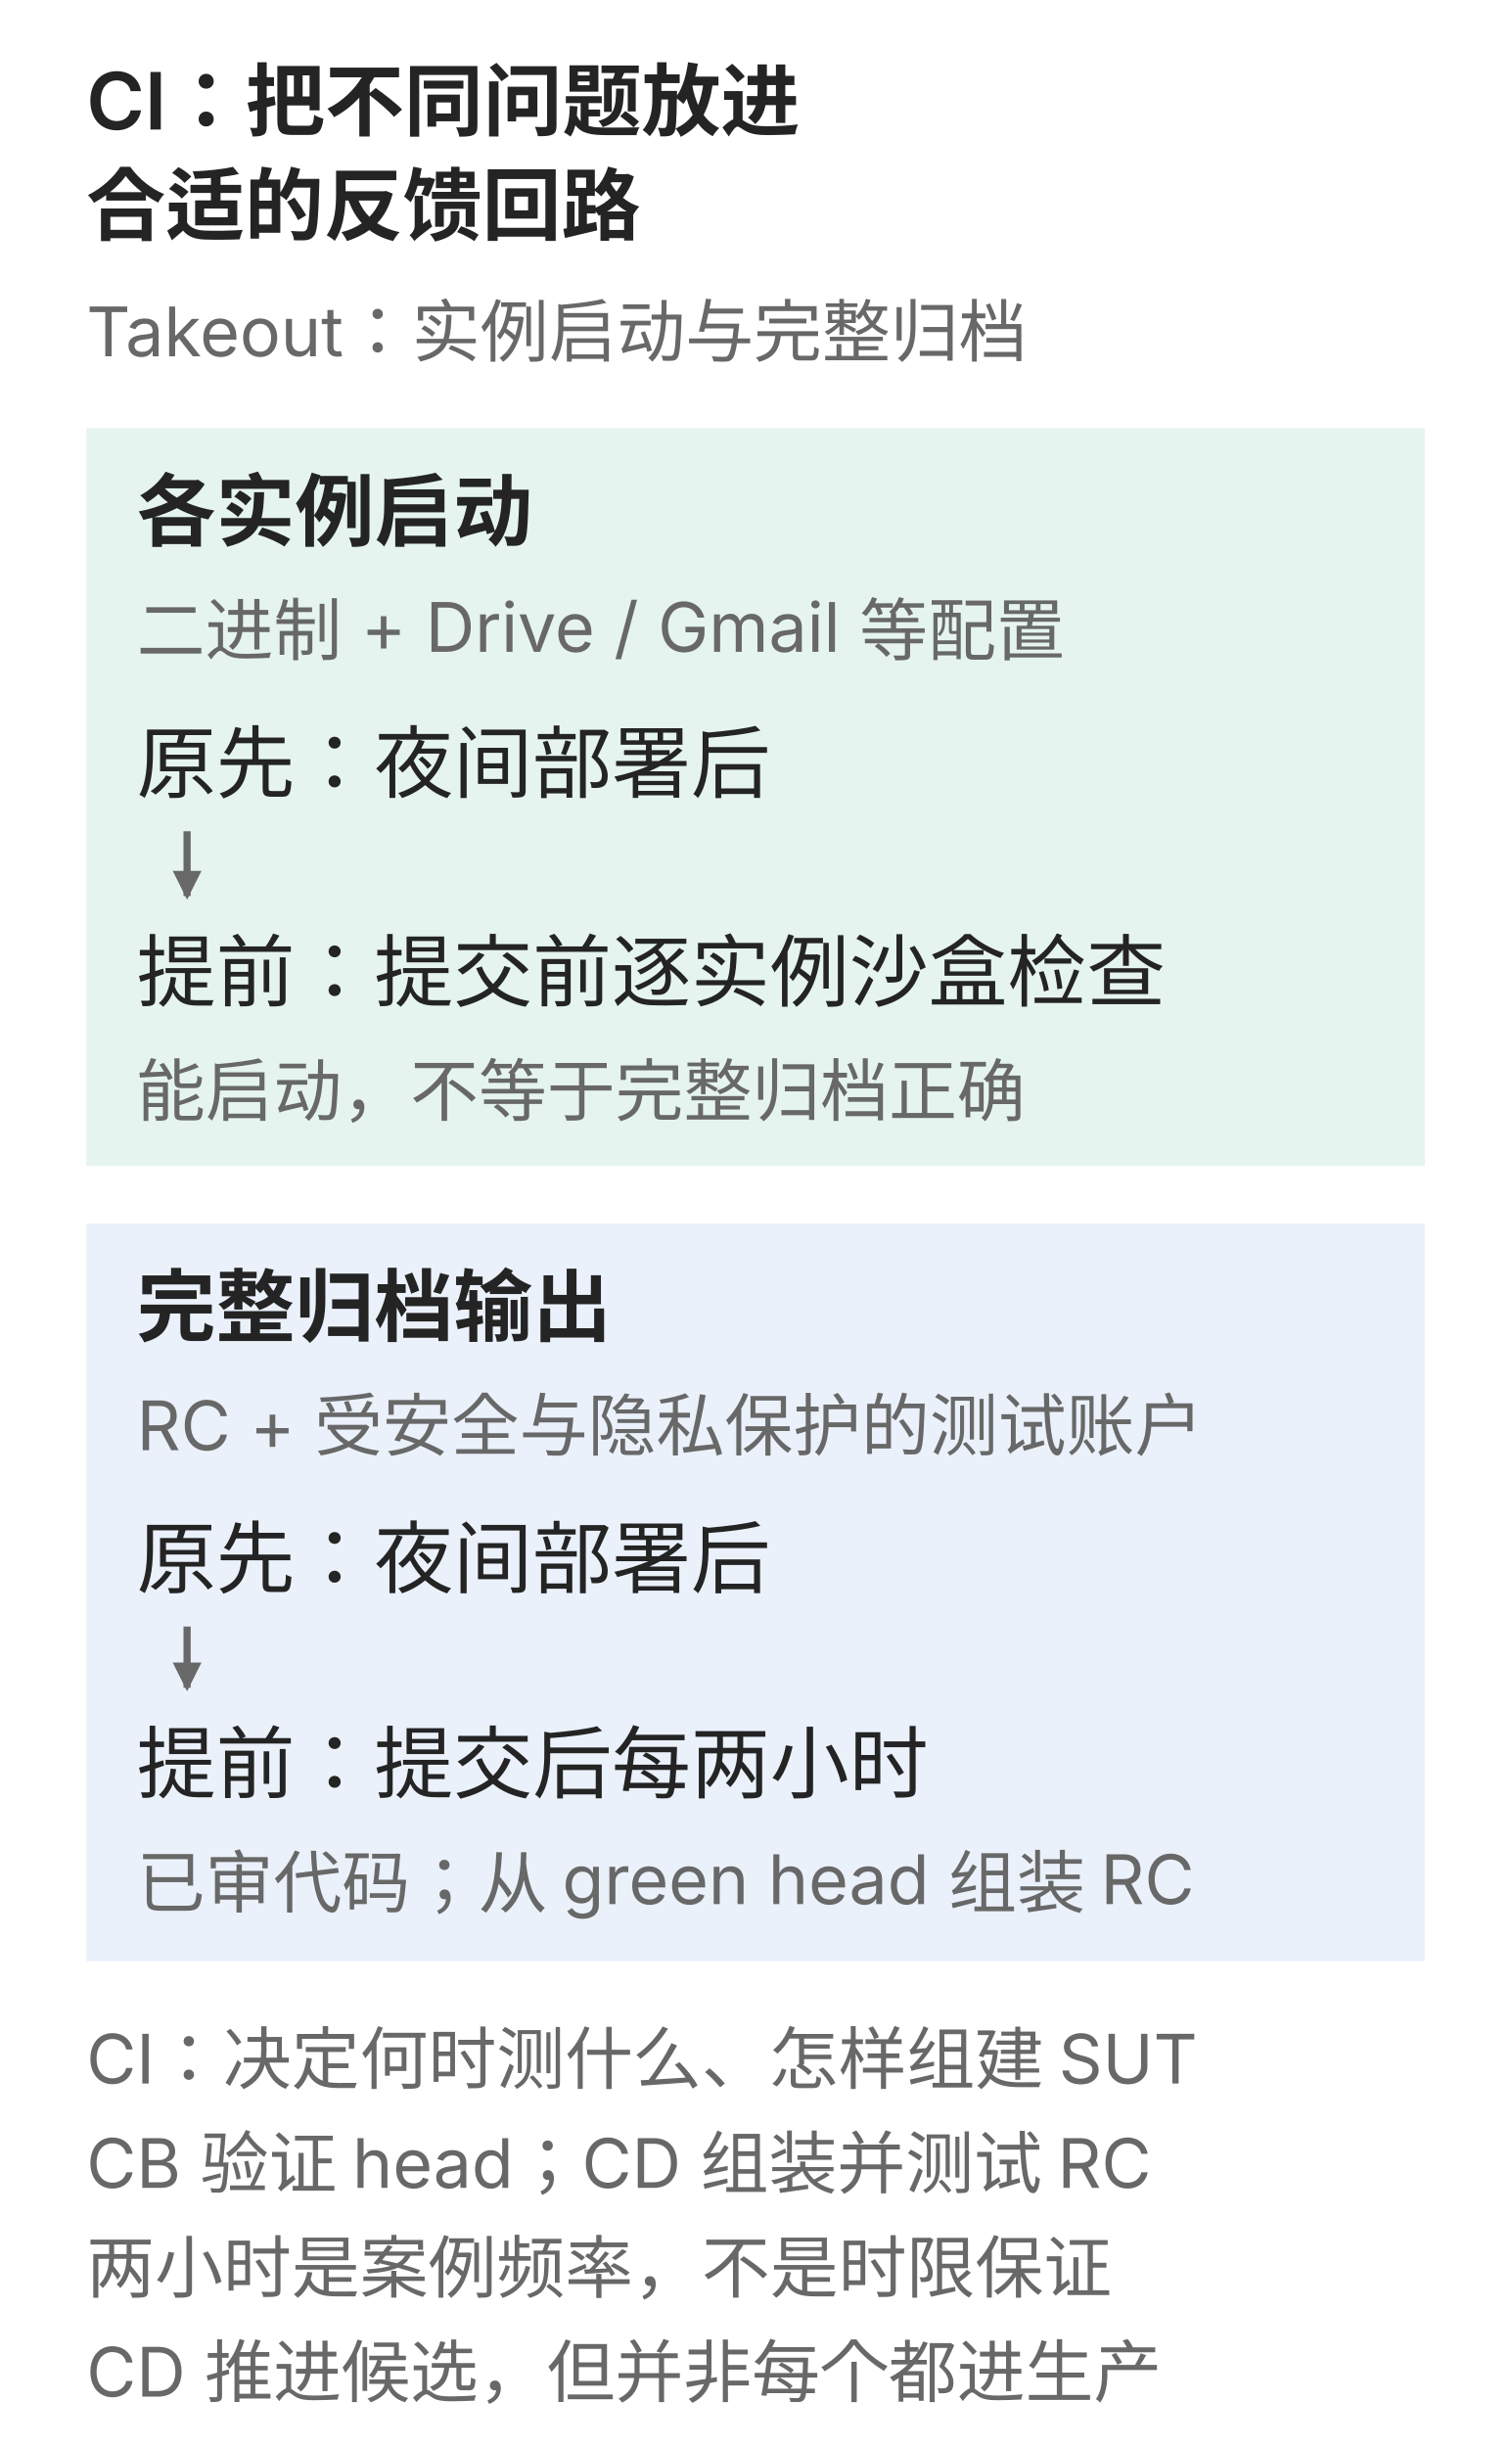
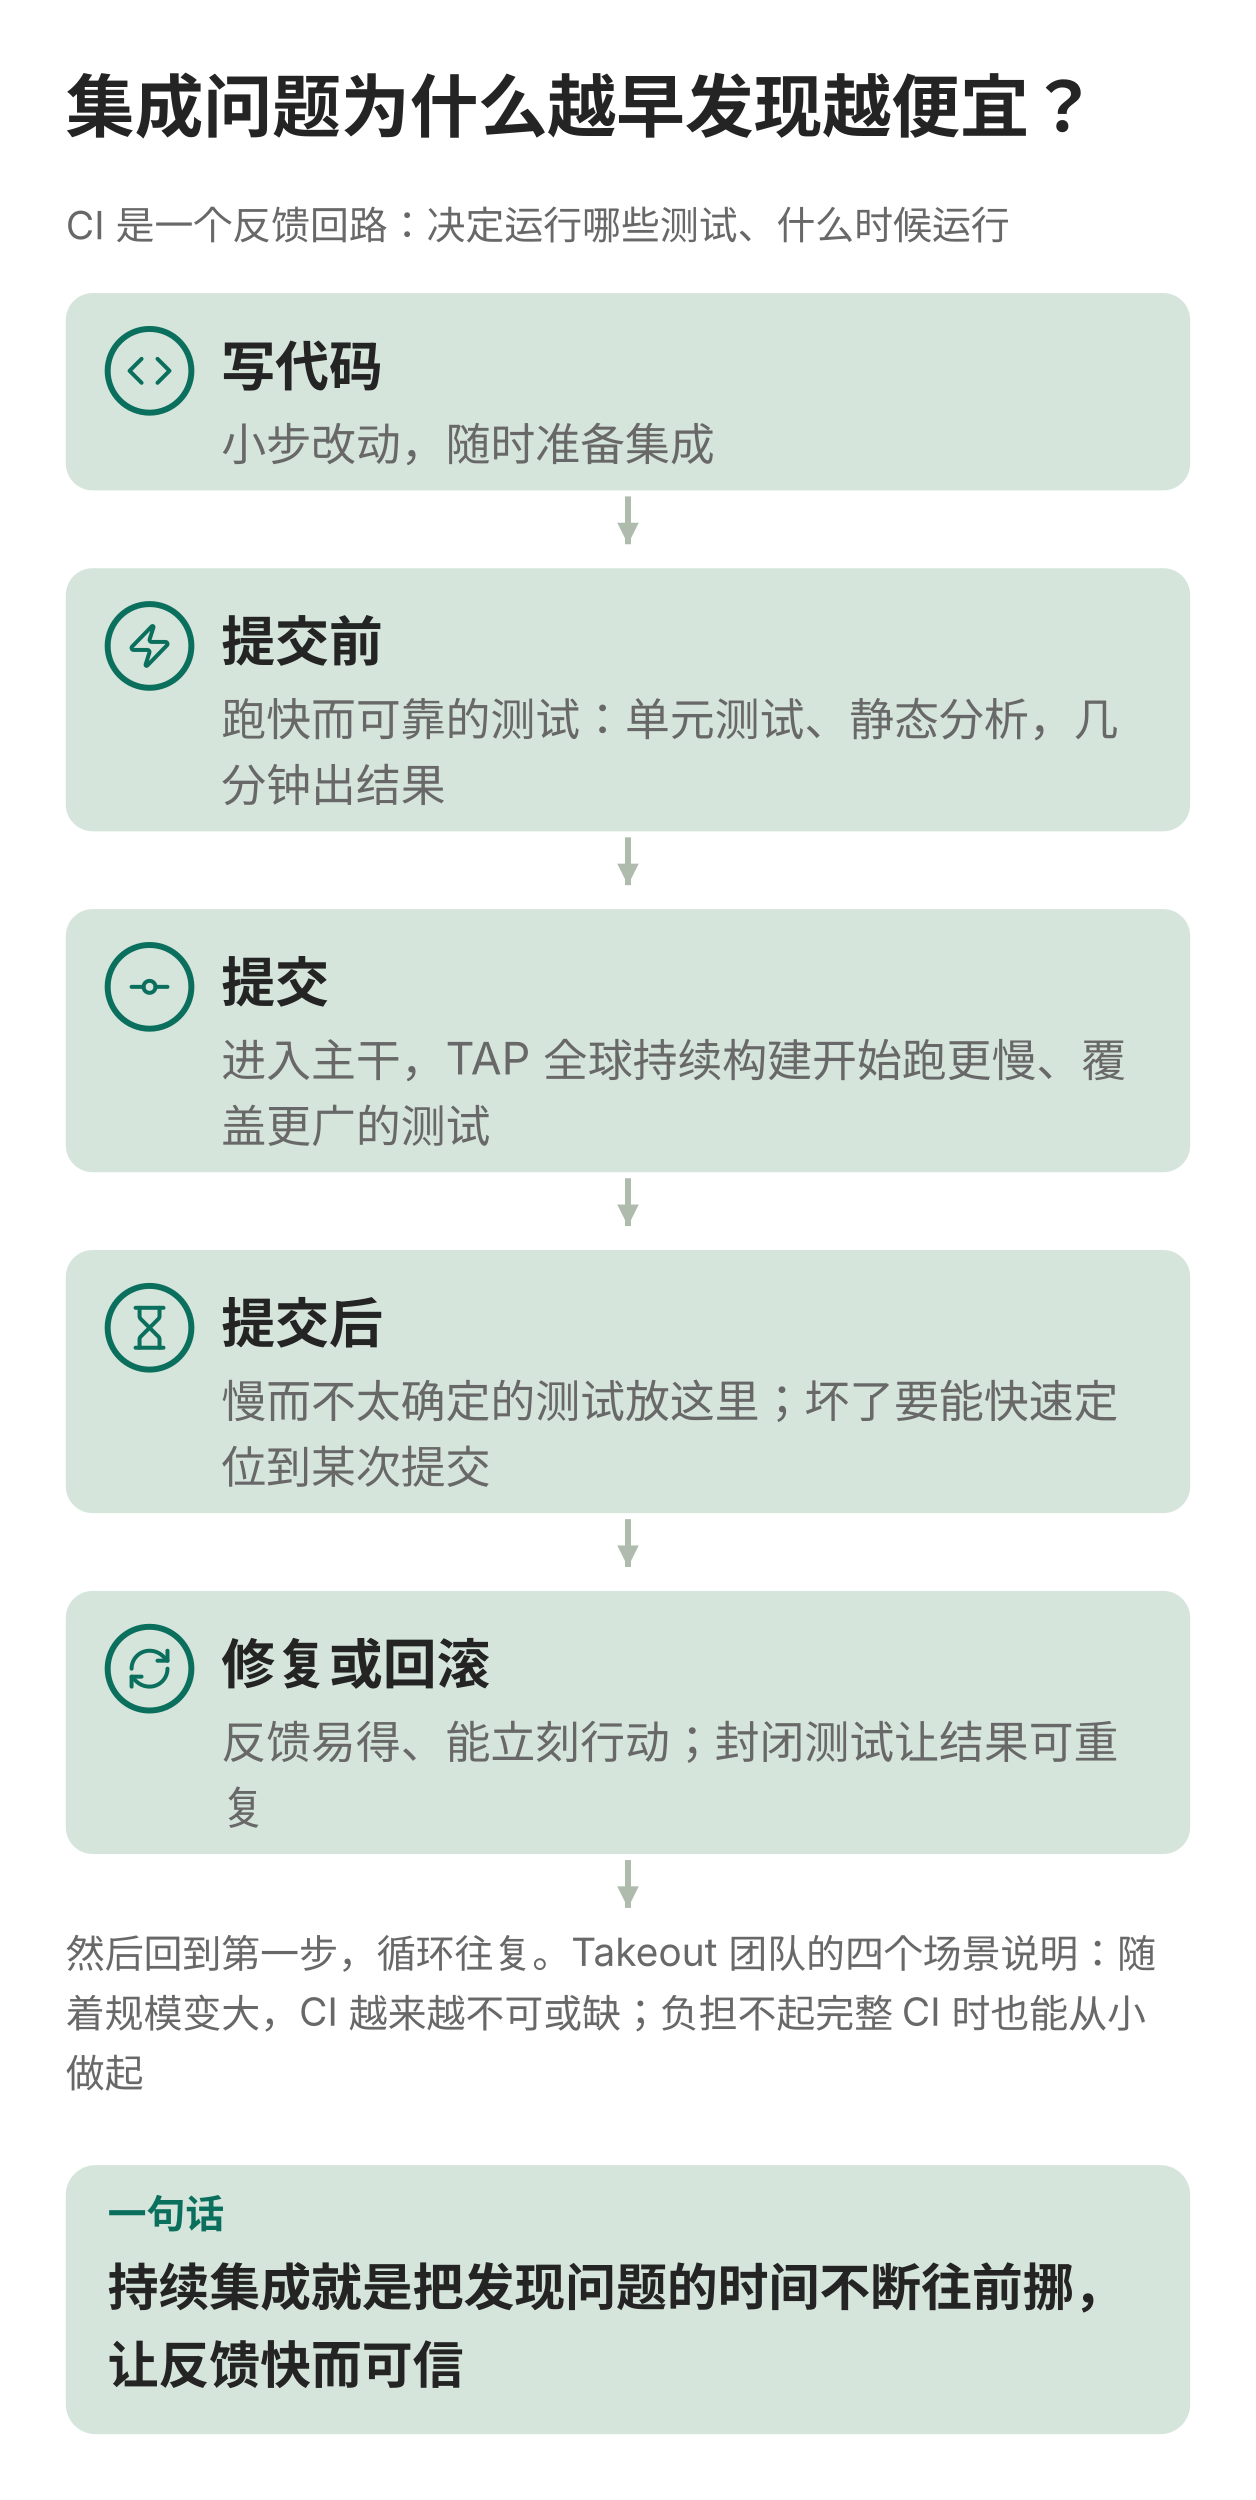
- <svg xmlns="http://www.w3.org/2000/svg" id="ch23m-root" class="chapter-svg cg-ch23" width="420" height="680" viewBox="0 0 420 680" role="img" aria-labelledby="ch23m-title ch23m-desc">
+ <svg xmlns="http://www.w3.org/2000/svg" width="420" height="836" viewBox="0 0 420 836" class="chapter-svg cg-ch23" data-layout="mobile" role="img" aria-labelledby="ch23m-title ch23m-desc">
  <style>
-   .cg-ch23#ch23m-root text {font-family:-apple-system,BlinkMacSystemFont,'Segoe UI','PingFang SC','Microsoft YaHei',sans-serif;font-size:22px;font-weight:400;letter-spacing:0;fill:var(--diagram-ink,#242424)}
-   .cg-ch23#ch23m-root .small {font-size:19px;fill:var(--diagram-muted,#686868)}
-   .cg-ch23#ch23m-root .strong {font-weight:600}
-   .cg-ch23#ch23m-root .good {fill:var(--diagram-primary,#087f6d)}
-   .cg-ch23#ch23m-root .bad {fill:var(--diagram-danger,#b54750)}
-   .cg-ch23#ch23m-root .pending {fill:var(--diagram-warm,#a56a1f)}
+     .cg-ch23[data-layout="mobile"] text {font-family:-apple-system,BlinkMacSystemFont,'Segoe UI','PingFang SC','Microsoft YaHei',sans-serif;fill:var(--diagram-ink,#242424)}
+     .cg-ch23[data-layout="mobile"] .headline {font-size:30px;font-weight:600}
+     .cg-ch23[data-layout="mobile"] .headline-m {font-size:23px;font-weight:600}
+     .cg-ch23[data-layout="mobile"] .story-headline {font-size:26px;font-weight:600}
+     .cg-ch23[data-layout="mobile"] .story-headline-m {font-size:21px;font-weight:600}
+     .cg-ch23[data-layout="mobile"] .h22 {font-size:22px;font-weight:600}
+     .cg-ch23[data-layout="mobile"] .h20 {font-size:20px;font-weight:600}
+     .cg-ch23[data-layout="mobile"] .h19 {font-size:19px;font-weight:600}
+     .cg-ch23[data-layout="mobile"] .h18 {font-size:18px;font-weight:600}
+     .cg-ch23[data-layout="mobile"] .h16 {font-size:16px;font-weight:600}
+     .cg-ch23[data-layout="mobile"] .t15 {font-size:15px}
+     .cg-ch23[data-layout="mobile"] .t14 {font-size:14px}
+     .cg-ch23[data-layout="mobile"] .c15 {font-size:15px;fill:var(--diagram-muted,#686868)}
+     .cg-ch23[data-layout="mobile"] .c14 {font-size:14px;fill:var(--diagram-muted,#686868)}
+     .cg-ch23[data-layout="mobile"] .c13 {font-size:13px;fill:var(--diagram-muted,#686868)}
+     .cg-ch23[data-layout="mobile"] .tag {font-size:13px;font-weight:600;fill:var(--diagram-primary,#0b6f5d)}
+     .cg-ch23[data-layout="mobile"] .act {font-size:12px;font-weight:600;letter-spacing:1px}
+     .cg-ch23[data-layout="mobile"] .answer {font-size:21px;font-weight:600}
+     .cg-ch23[data-layout="mobile"] .answer-m {font-size:17px;font-weight:600}
+     .cg-ch23[data-layout="mobile"] .emph {font-size:20px;font-weight:600}
+     .cg-ch23[data-layout="mobile"] .emph-m {font-size:18px;font-weight:600}
  </style>
+   <rect x="0" y="0" width="420" height="836" fill="var(--diagram-bg,#fff)" />
  <defs>
-     <marker id="ch23m-arrow" viewBox="0 0 8 8" refX="7" refY="4" markerWidth="8" markerHeight="8" markerUnits="userSpaceOnUse" orient="auto">
-       <path d="M0 0L8 4L0 8Z" fill="var(--diagram-muted,#686868)" />
+     <marker id="ch23m-arrow" viewBox="0 0 10 10" refX="9" refY="5" markerWidth="9" markerHeight="9" orient="auto" markerUnits="userSpaceOnUse">
+       <path d="M1 1L9 5L1 9Z" fill="var(--diagram-line,#aebbad)" />
    </marker>
  </defs>
-   <rect x="0" y="0" width="420" height="680" fill="var(--diagram-bg,#fff)" />
-   <text x="24" y="36" class="strong" data-box="16,8,388,664">CI：把不同问题放进</text>
-   <text x="24" y="65" class="strong" data-box="16,8,388,664">合适的反馈回路</text>
-   <text x="24" y="99" class="small" data-box="16,8,388,664">Takeout：实例启动与完整归档</text>
-   <rect x="24" y="119" width="372" height="205" fill="var(--diagram-primary-soft,#e5f4ee)" />
-   <text x="38" y="150" class="strong" data-box="24,119,372,205">各实例启动</text>
-   <text x="38" y="182" class="small" data-box="24,119,372,205">二进制 + Drive / Gmail 等配置</text>
-   <text x="38" y="220" class="" data-box="24,119,372,205">原先：夜间部署后</text>
-   <path d="M52 231L52 249" fill="none" stroke="var(--diagram-muted,#686868)" stroke-width="2" data-connector="true" marker-end="url(#ch23m-arrow)" />
-   <text x="38" y="278" class="" data-box="24,119,372,205">提前：提交前逐实例沙盒检查</text>
-   <text x="38" y="310" class="small" data-box="24,119,372,205">能启动，不等于完整归档正确</text>
-   <rect x="24" y="340" width="372" height="205" fill="var(--diagram-secondary-soft,#eaf1fa)" />
-   <text x="38" y="371" class="strong" data-box="24,340,372,205">完整归档输出</text>
-   <text x="38" y="403" class="small" data-box="24,340,372,205">RC + 受安全与隐私保护的测试账户</text>
-   <text x="38" y="441" class="" data-box="24,340,372,205">原先：夜间部署后</text>
-   <path d="M52 452L52 469" fill="none" stroke="var(--diagram-muted,#686868)" stroke-width="2" data-connector="true" marker-end="url(#ch23m-arrow)" />
-   <text x="38" y="498" class="" data-box="24,340,372,205">提前：提交后每两小时</text>
-   <text x="38" y="530" class="small" data-box="24,340,372,205">已审代码；从 green head 组装 RC</text>
-   <text x="24" y="579" class="small" data-box="16,8,388,664">CI：决定何时测什么、怎样组建 SUT</text>
-   <text x="24" y="608" class="small" data-box="16,8,388,664">CB 验证 head；CD 组装并测试 RC</text>
-   <text x="24" y="637" class="small" data-box="16,8,388,664">两小时是案例频率，不是时限保证</text>
-   <text x="24" y="666" class="small" data-box="16,8,388,664">CD 推进候选，但并非每个都进生产</text>
+   <text x="22.0" y="44.0" class="headline-m" text-anchor="start">集成问题为什么越早发现越便宜？</text>
+   <text x="22.0" y="80.0" class="c13" text-anchor="start">CI 是一个反馈回路：决定运行哪些测试、什么时候运行</text>
+   <rect x="22.0" y="98.0" width="376.0" height="66.0" rx="9" fill="var(--diagram-primary-soft,#d6e5dc)" />
+   <circle cx="50.0" cy="124.0" r="14" fill="var(--diagram-primary-soft,#d6e5dc)" stroke="var(--diagram-primary,#0b6f5d)" stroke-width="2" />
+   <g transform="translate(42.0,116.0) scale(0.667)" fill="none" stroke="var(--diagram-primary,#0b6f5d)" stroke-width="2" stroke-linecap="round" stroke-linejoin="round">
+     <polyline points="16 18 22 12 16 6" />
+     <polyline points="8 6 2 12 8 18" />
+   </g>
+   <text x="74.0" y="129.0" class="h18" text-anchor="start">写代码</text>
+   <text x="74.0" y="154.0" class="c15" text-anchor="start">小步改动，随时准备集成</text>
+   <path d="M210.0 166.0 L210.0 182.0" fill="none" stroke="var(--diagram-line,#aebbad)" stroke-width="2" marker-end="url(#ch23m-arrow)" />
+   <rect x="22.0" y="190.0" width="376.0" height="88.0" rx="9" fill="var(--diagram-primary-soft,#d6e5dc)" />
+   <circle cx="50.0" cy="216.0" r="14" fill="var(--diagram-primary-soft,#d6e5dc)" stroke="var(--diagram-primary,#0b6f5d)" stroke-width="2" />
+   <g transform="translate(42.0,208.0) scale(0.667)" fill="none" stroke="var(--diagram-primary,#0b6f5d)" stroke-width="2" stroke-linecap="round" stroke-linejoin="round">
+     <path d="M4 14a1 1 0 0 1-.78-1.63l9.9-10.2a.5.5 0 0 1 .86.46l-1.92 6.02A1 1 0 0 0 13 10h7a1 1 0 0 1 .78 1.63l-9.9 10.2a.5.5 0 0 1-.86-.46l1.92-6.02A1 1 0 0 0 11 14z" />
+   </g>
+   <text x="74.0" y="221.0" class="h18" text-anchor="start">提交前</text>
+   <text x="74.0" y="246.0" class="c15" text-anchor="start">跑快而可靠的测试：单元测试、静态分析，几</text>
+   <text x="74.0" y="268.0" class="c15" text-anchor="start">分钟出结果</text>
+   <path d="M210.0 280.0 L210.0 296.0" fill="none" stroke="var(--diagram-line,#aebbad)" stroke-width="2" marker-end="url(#ch23m-arrow)" />
+   <rect x="22.0" y="304.0" width="376.0" height="88.0" rx="9" fill="var(--diagram-primary-soft,#d6e5dc)" />
+   <circle cx="50.0" cy="330.0" r="14" fill="var(--diagram-primary-soft,#d6e5dc)" stroke="var(--diagram-primary,#0b6f5d)" stroke-width="2" />
+   <g transform="translate(42.0,322.0) scale(0.667)" fill="none" stroke="var(--diagram-primary,#0b6f5d)" stroke-width="2" stroke-linecap="round" stroke-linejoin="round">
+     <circle cx="12" cy="12" r="3" />
+     <line x1="3" x2="9" y1="12" y2="12" />
+     <line x1="15" x2="21" y1="12" y2="12" />
+   </g>
+   <text x="74.0" y="335.0" class="h18" text-anchor="start">提交</text>
+   <text x="74.0" y="360.0" class="c15" text-anchor="start">进入主干，TAP 全球持续构建开始跑更慢、覆</text>
+   <text x="74.0" y="382.0" class="c15" text-anchor="start">盖更广的测试</text>
+   <path d="M210.0 394.0 L210.0 410.0" fill="none" stroke="var(--diagram-line,#aebbad)" stroke-width="2" marker-end="url(#ch23m-arrow)" />
+   <rect x="22.0" y="418.0" width="376.0" height="88.0" rx="9" fill="var(--diagram-primary-soft,#d6e5dc)" />
+   <circle cx="50.0" cy="444.0" r="14" fill="var(--diagram-primary-soft,#d6e5dc)" stroke="var(--diagram-primary,#0b6f5d)" stroke-width="2" />
+   <g transform="translate(42.0,436.0) scale(0.667)" fill="none" stroke="var(--diagram-primary,#0b6f5d)" stroke-width="2" stroke-linecap="round" stroke-linejoin="round">
+     <path d="M5 22h14" />
+     <path d="M5 2h14" />
+     <path d="M17 22v-4.172a2 2 0 0 0-.586-1.414L12 12l-4.414 4.414A2 2 0 0 0 7 17.828V22" />
+     <path d="M7 2v4.172a2 2 0 0 0 .586 1.414L12 12l4.414-4.414A2 2 0 0 0 17 6.172V2" />
+   </g>
+   <text x="74.0" y="449.0" class="h18" text-anchor="start">提交后</text>
+   <text x="74.0" y="474.0" class="c15" text-anchor="start">慢而不太确定的测试放这里；坏了要能快速定</text>
+   <text x="74.0" y="496.0" class="c15" text-anchor="start">位到某次提交</text>
+   <path d="M210.0 508.0 L210.0 524.0" fill="none" stroke="var(--diagram-line,#aebbad)" stroke-width="2" marker-end="url(#ch23m-arrow)" />
+   <rect x="22.0" y="532.0" width="376.0" height="88.0" rx="9" fill="var(--diagram-primary-soft,#d6e5dc)" />
+   <circle cx="50.0" cy="558.0" r="14" fill="var(--diagram-primary-soft,#d6e5dc)" stroke="var(--diagram-primary,#0b6f5d)" stroke-width="2" />
+   <g transform="translate(42.0,550.0) scale(0.667)" fill="none" stroke="var(--diagram-primary,#0b6f5d)" stroke-width="2" stroke-linecap="round" stroke-linejoin="round">
+     <path d="M3 12a9 9 0 0 1 9-9 9.75 9.75 0 0 1 6.74 2.74L21 8" />
+     <path d="M21 3v5h-5" />
+     <path d="M21 12a9 9 0 0 1-9 9 9.75 9.75 0 0 1-6.74-2.74L3 16" />
+     <path d="M8 16H3v5" />
+   </g>
+   <text x="74.0" y="563.0" class="h18" text-anchor="start">修复或回滚</text>
+   <text x="74.0" y="588.0" class="c15" text-anchor="start">反馈易得、能立刻行动；封闭测试让结果可重</text>
+   <text x="74.0" y="610.0" class="c15" text-anchor="start">复</text>
+   <path d="M210.0 622.0 L210.0 638.0" fill="none" stroke="var(--diagram-line,#aebbad)" stroke-width="2" marker-end="url(#ch23m-arrow)" />
+   <text x="22.0" y="658.0" class="c13" text-anchor="start">然后回到第一步，循环往复。Takeout 团队的四个场景说明：随</text>
+   <text x="22.0" y="678.0" class="c13" text-anchor="start">着规模变大，CI 越来越不可或缺；负担不起完整 CI 时也能从小</text>
+   <text x="22.0" y="698.0" class="c13" text-anchor="start">做起</text>
+   <rect x="22.0" y="724.0" width="376.0" height="90.0" rx="10" fill="var(--diagram-primary-soft,#d6e5dc)" />
+   <text x="36.0" y="745.0" class="tag" text-anchor="start">一句话</text>
+   <text x="36.0" y="771.0" class="answer-m" text-anchor="start">持续集成就是把发现问题的时间不断往前挪，</text>
+   <text x="36.0" y="797.0" class="answer-m" text-anchor="start">让反馈快而可信</text>
</svg>
